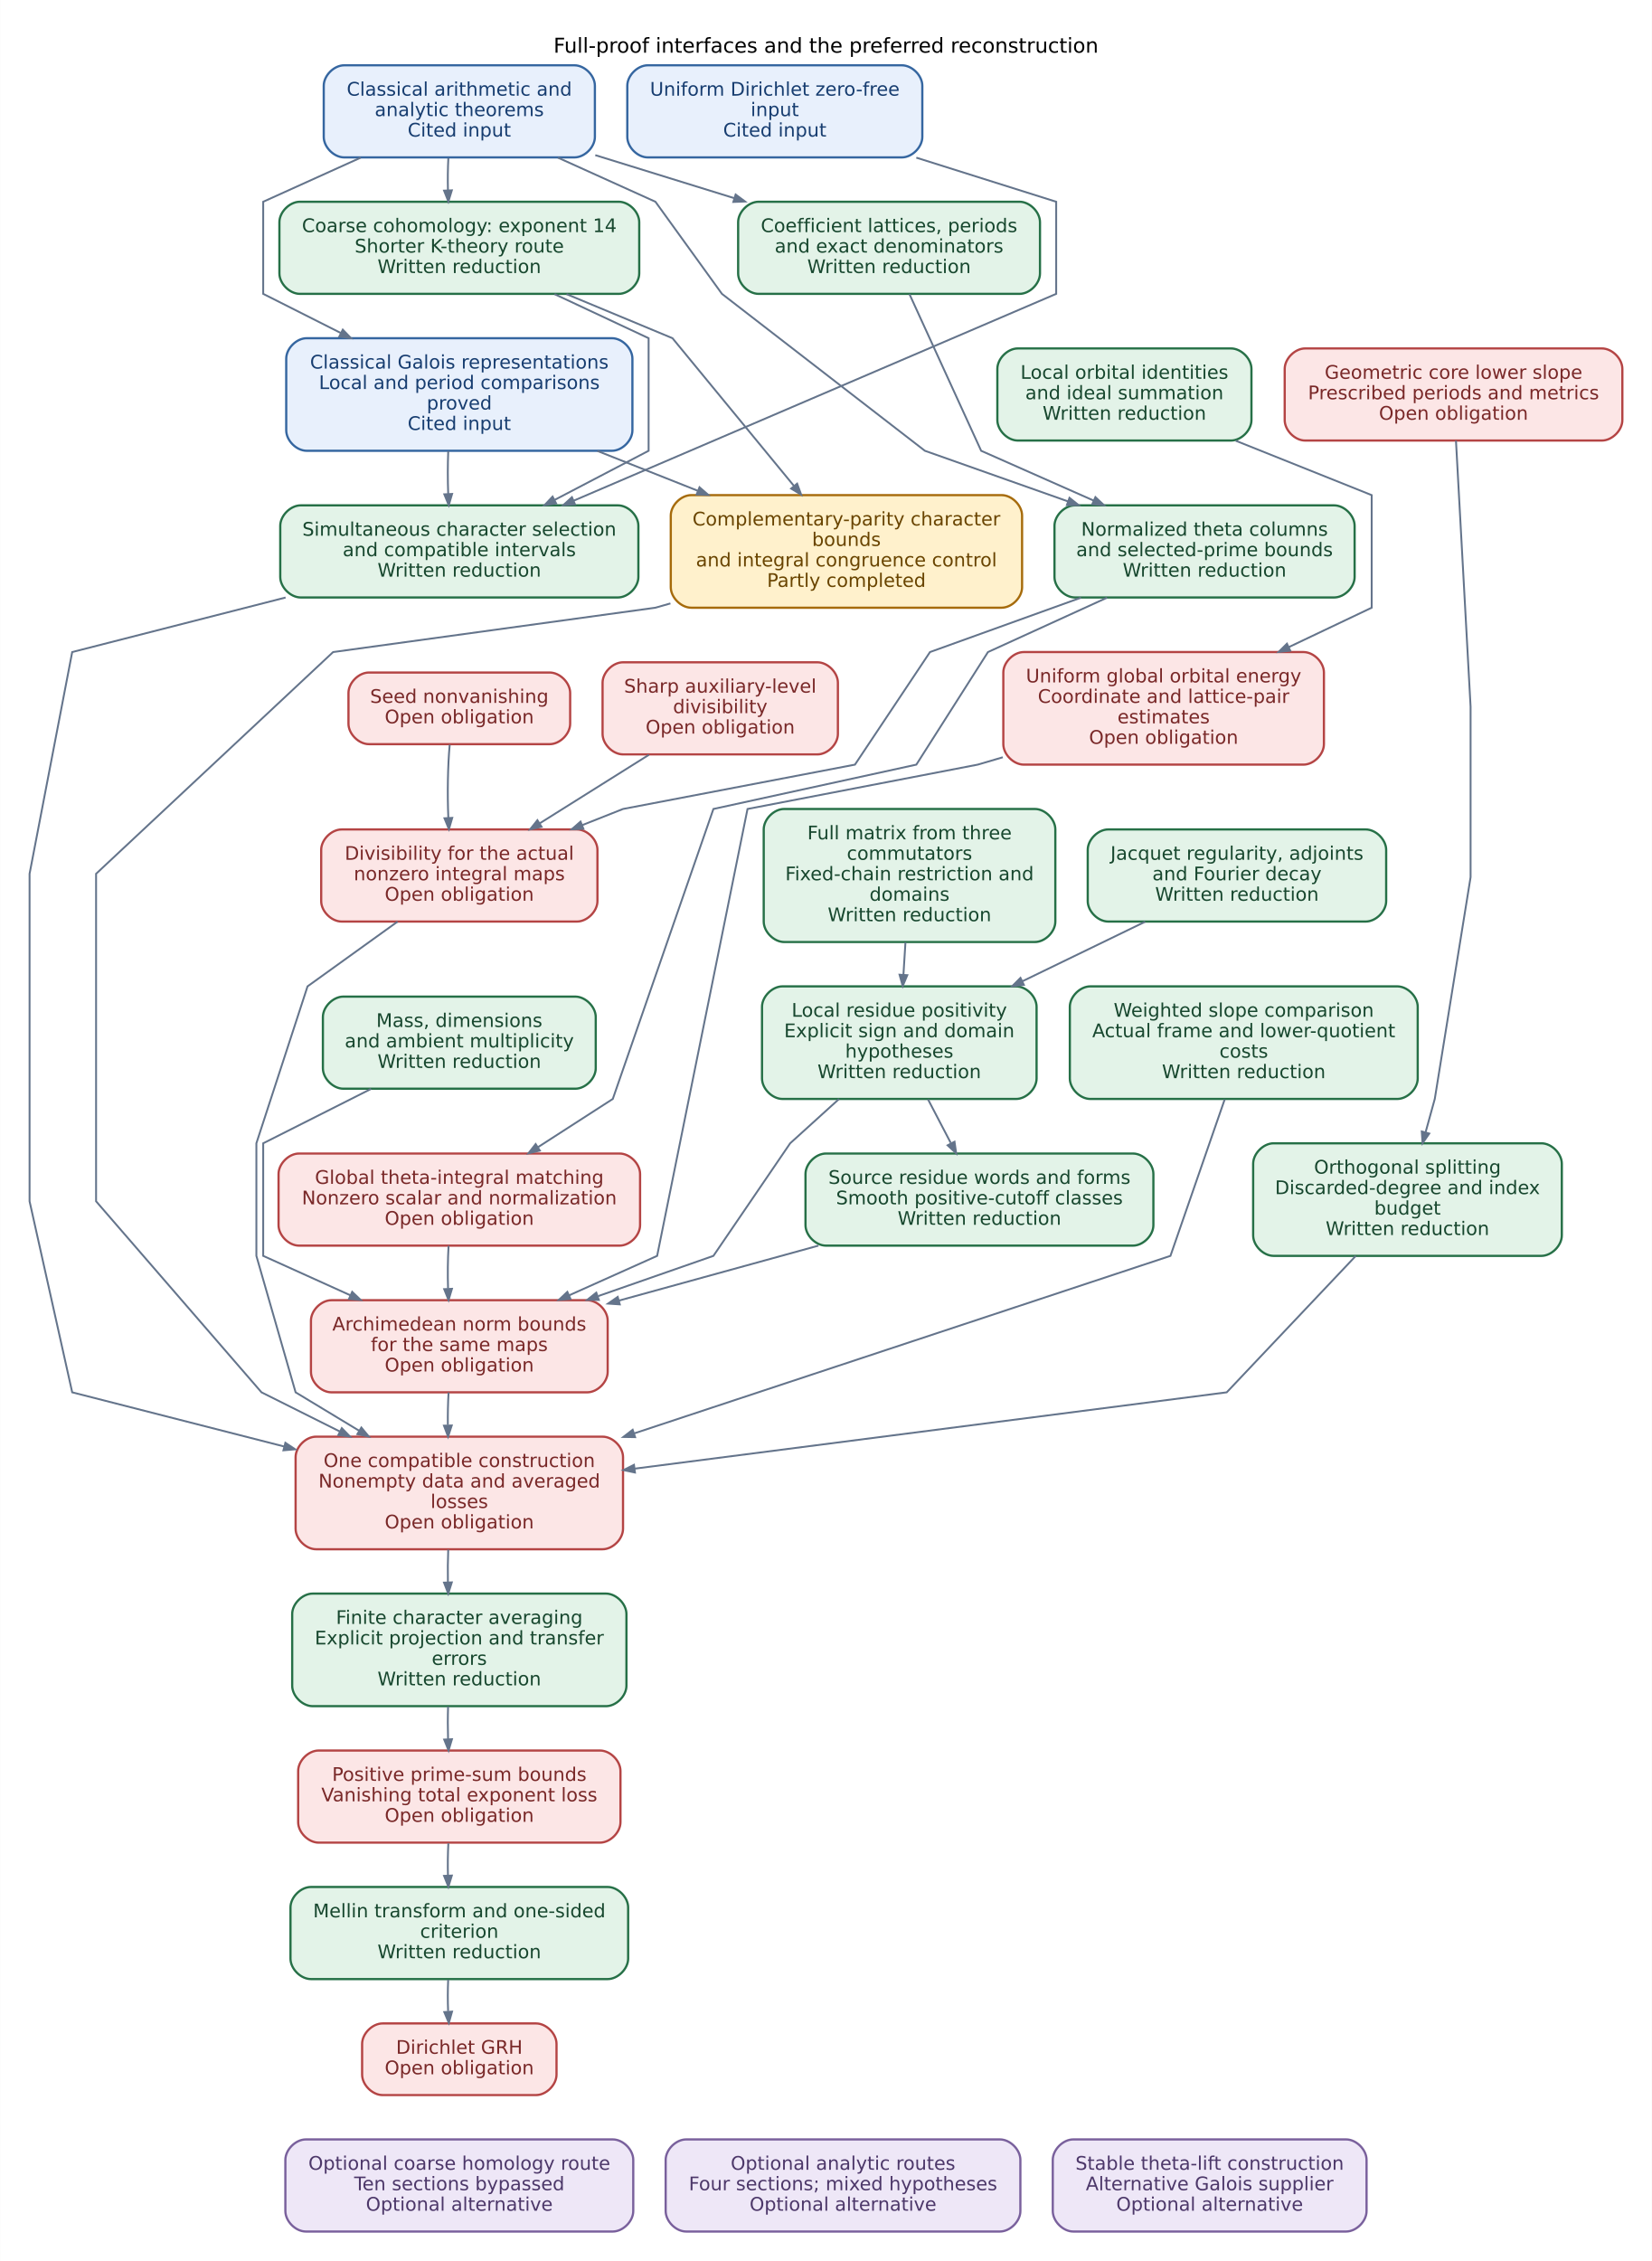
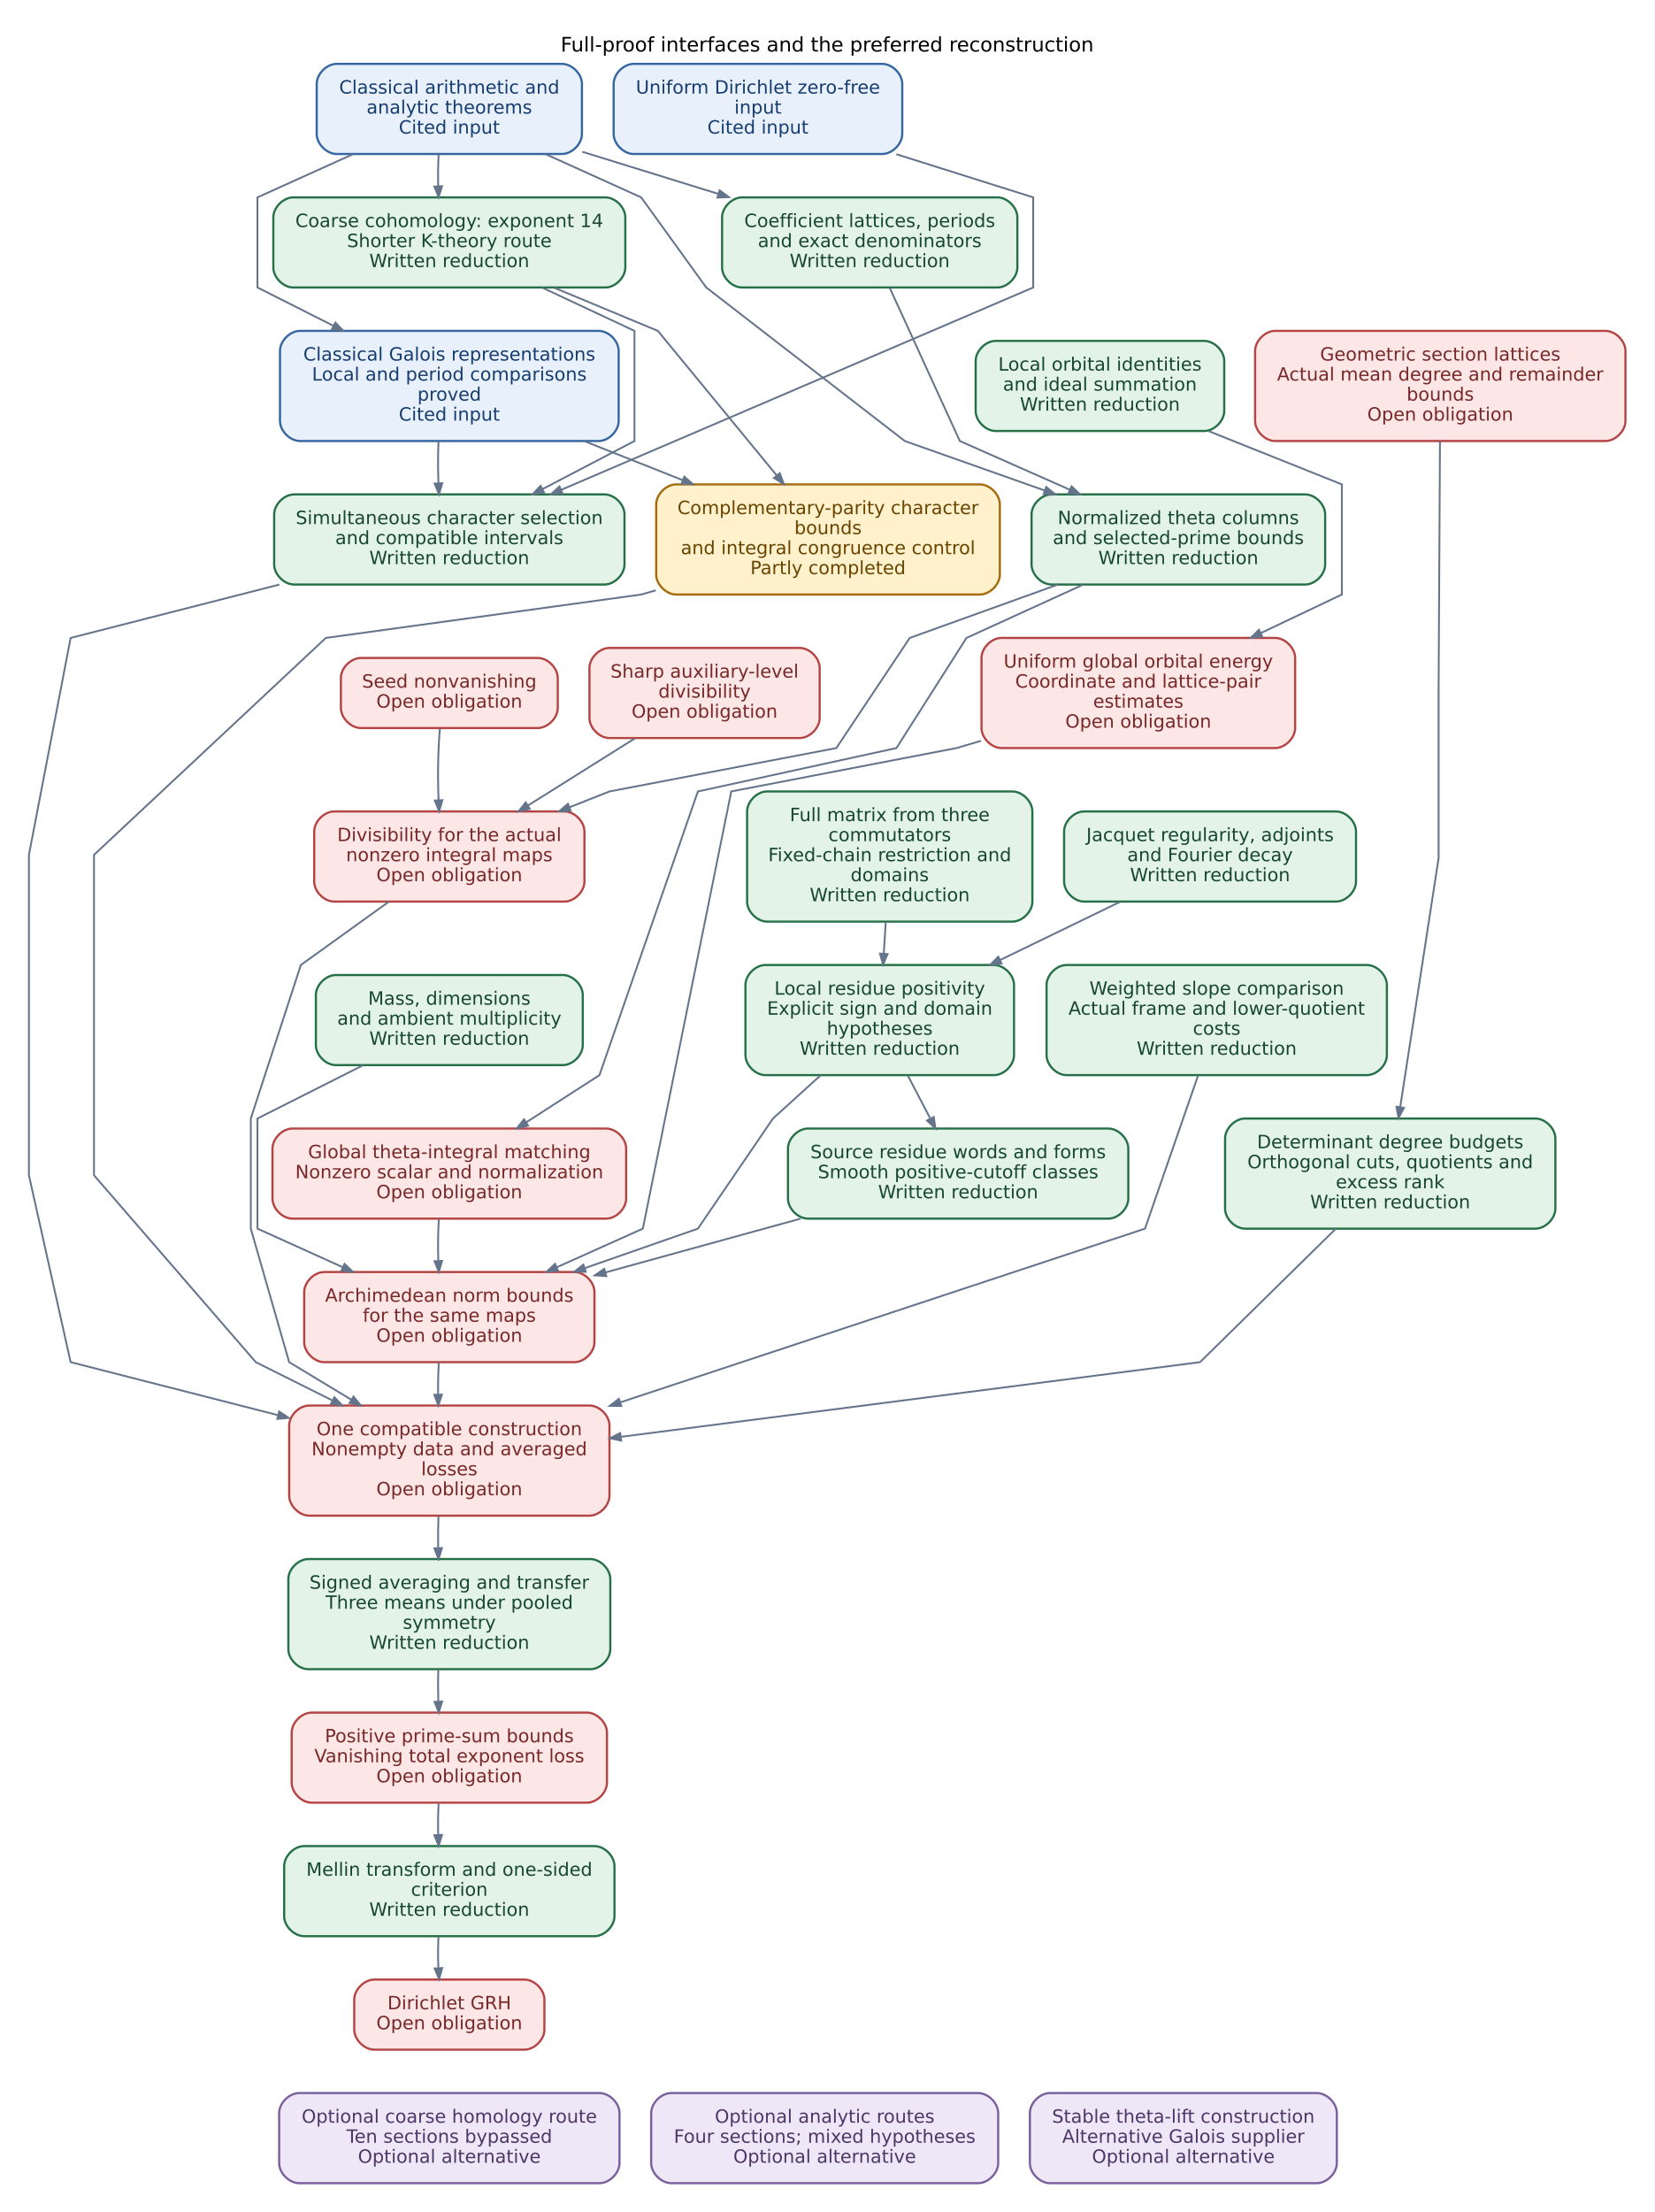
- <svg xmlns="http://www.w3.org/2000/svg" width="969pt" height="1326pt" viewBox="0.00 0.00 968.56 1325.56">
+ <svg xmlns="http://www.w3.org/2000/svg" width="992pt" height="1326pt" viewBox="0.00 0.00 991.56 1325.56">
  <g id="graph0" class="graph" transform="scale(1 1) rotate(0) translate(17.28 1308.28)">
-     <polygon fill="white" stroke="transparent" points="-17.28,17.28 -17.28,-1308.28 951.28,-1308.28 951.28,17.28 -17.28,17.28" />
-     <text text-anchor="middle" x="467" y="-1277.4" font-family="DejaVu Sans" font-size="12.00">Full-proof interfaces and the preferred reconstruction</text>
+     <polygon fill="white" stroke="transparent" points="-17.28,17.28 -17.28,-1308.28 974.28,-1308.28 974.28,17.28 -17.28,17.28" />
+     <text text-anchor="middle" x="478.5" y="-1277.4" font-family="DejaVu Sans" font-size="12.00">Full-proof interfaces and the preferred reconstruction</text>
    <g id="node1" class="node">
      <path fill="#e8f0fc" stroke="#3566a0" stroke-width="1.3" d="M511.5,-1270C511.5,-1270 362.5,-1270 362.5,-1270 356.5,-1270 350.5,-1264 350.5,-1258 350.5,-1258 350.5,-1228 350.5,-1228 350.5,-1222 356.5,-1216 362.5,-1216 362.5,-1216 511.5,-1216 511.5,-1216 517.5,-1216 523.5,-1222 523.5,-1228 523.5,-1228 523.5,-1258 523.5,-1258 523.5,-1264 517.5,-1270 511.5,-1270" />
      <text text-anchor="middle" x="437" y="-1252.2" font-family="DejaVu Sans" font-size="11.00" fill="#173d70">Uniform Dirichlet zero-free</text>
      <text text-anchor="middle" x="437" y="-1240.2" font-family="DejaVu Sans" font-size="11.00" fill="#173d70">input</text>
      <text text-anchor="middle" x="437" y="-1228.2" font-family="DejaVu Sans" font-size="11.00" fill="#173d70">Cited input</text>
    </g>
    <g id="node3" class="node">
      <path fill="#e3f3e8" stroke="#267047" stroke-width="1.3" d="M345,-1012C345,-1012 159,-1012 159,-1012 153,-1012 147,-1006 147,-1000 147,-1000 147,-970 147,-970 147,-964 153,-958 159,-958 159,-958 345,-958 345,-958 351,-958 357,-964 357,-970 357,-970 357,-1000 357,-1000 357,-1006 351,-1012 345,-1012" />
      <text text-anchor="middle" x="252" y="-994.2" font-family="DejaVu Sans" font-size="11.00" fill="#17472e">Simultaneous character selection</text>
      <text text-anchor="middle" x="252" y="-982.2" font-family="DejaVu Sans" font-size="11.00" fill="#17472e">and compatible intervals</text>
      <text text-anchor="middle" x="252" y="-970.2" font-family="DejaVu Sans" font-size="11.00" fill="#17472e">Written reduction</text>
    </g>
    <g id="edge1" class="edge">
      <path fill="none" stroke="#64748b" stroke-width="1.1" d="M519.98,-1215.85C561.07,-1202.9 602,-1190 602,-1190 602,-1190 602,-1136 602,-1136 602,-1136 420.54,-1058.23 318.94,-1014.69" />
      <polygon fill="#64748b" stroke="#64748b" stroke-width="1.1" points="319.84,-1012.6 312.97,-1012.13 318.04,-1016.78 319.84,-1012.6" />
    </g>
    <g id="node2" class="node">
      <path fill="#e8f0fc" stroke="#3566a0" stroke-width="1.3" d="M319.5,-1270C319.5,-1270 184.5,-1270 184.5,-1270 178.5,-1270 172.5,-1264 172.5,-1258 172.5,-1258 172.5,-1228 172.5,-1228 172.5,-1222 178.5,-1216 184.5,-1216 184.5,-1216 319.5,-1216 319.5,-1216 325.5,-1216 331.5,-1222 331.5,-1228 331.5,-1228 331.5,-1258 331.5,-1258 331.5,-1264 325.5,-1270 319.5,-1270" />
      <text text-anchor="middle" x="252" y="-1252.2" font-family="DejaVu Sans" font-size="11.00" fill="#173d70">Classical arithmetic and</text>
      <text text-anchor="middle" x="252" y="-1240.2" font-family="DejaVu Sans" font-size="11.00" fill="#173d70">analytic theorems</text>
      <text text-anchor="middle" x="252" y="-1228.2" font-family="DejaVu Sans" font-size="11.00" fill="#173d70">Cited input</text>
    </g>
    <g id="node4" class="node">
      <path fill="#e3f3e8" stroke="#267047" stroke-width="1.3" d="M345.5,-1190C345.5,-1190 158.5,-1190 158.5,-1190 152.5,-1190 146.5,-1184 146.5,-1178 146.5,-1178 146.5,-1148 146.5,-1148 146.5,-1142 152.5,-1136 158.5,-1136 158.5,-1136 345.5,-1136 345.5,-1136 351.5,-1136 357.5,-1142 357.5,-1148 357.5,-1148 357.5,-1178 357.5,-1178 357.5,-1184 351.5,-1190 345.5,-1190" />
      <text text-anchor="middle" x="252" y="-1172.2" font-family="DejaVu Sans" font-size="11.00" fill="#17472e">Coarse cohomology: exponent 14</text>
      <text text-anchor="middle" x="252" y="-1160.2" font-family="DejaVu Sans" font-size="11.00" fill="#17472e">Shorter K-theory route</text>
      <text text-anchor="middle" x="252" y="-1148.2" font-family="DejaVu Sans" font-size="11.00" fill="#17472e">Written reduction</text>
    </g>
    <g id="edge2" class="edge">
      <path fill="none" stroke="#64748b" stroke-width="1.1" d="M245.57,-1215.59C245.25,-1209.56 245.17,-1203.07 245.33,-1196.8" />
      <polygon fill="#64748b" stroke="#64748b" stroke-width="1.1" points="247.61,-1196.7 245.59,-1190.12 243.06,-1196.52 247.61,-1196.7" />
    </g>
    <g id="node6" class="node">
      <path fill="#e3f3e8" stroke="#267047" stroke-width="1.3" d="M580.5,-1190C580.5,-1190 427.5,-1190 427.5,-1190 421.5,-1190 415.5,-1184 415.5,-1178 415.5,-1178 415.5,-1148 415.5,-1148 415.5,-1142 421.5,-1136 427.5,-1136 427.5,-1136 580.5,-1136 580.5,-1136 586.5,-1136 592.5,-1142 592.5,-1148 592.5,-1148 592.5,-1178 592.5,-1178 592.5,-1184 586.5,-1190 580.5,-1190" />
      <text text-anchor="middle" x="504" y="-1172.2" font-family="DejaVu Sans" font-size="11.00" fill="#17472e">Coefficient lattices, periods</text>
      <text text-anchor="middle" x="504" y="-1160.2" font-family="DejaVu Sans" font-size="11.00" fill="#17472e">and exact denominators</text>
      <text text-anchor="middle" x="504" y="-1148.2" font-family="DejaVu Sans" font-size="11.00" fill="#17472e">Written reduction</text>
    </g>
    <g id="edge5" class="edge">
      <path fill="none" stroke="#64748b" stroke-width="1.1" d="M331.73,-1217.32C357.63,-1209.3 386.56,-1200.35 413.2,-1192.1" />
      <polygon fill="#64748b" stroke="#64748b" stroke-width="1.1" points="414.03,-1194.23 419.56,-1190.14 412.68,-1189.88 414.03,-1194.23" />
    </g>
    <g id="node7" class="node">
      <path fill="#e3f3e8" stroke="#267047" stroke-width="1.3" d="M765,-1012C765,-1012 613,-1012 613,-1012 607,-1012 601,-1006 601,-1000 601,-1000 601,-970 601,-970 601,-964 607,-958 613,-958 613,-958 765,-958 765,-958 771,-958 777,-964 777,-970 777,-970 777,-1000 777,-1000 777,-1006 771,-1012 765,-1012" />
      <text text-anchor="middle" x="689" y="-994.2" font-family="DejaVu Sans" font-size="11.00" fill="#17472e">Normalized theta columns</text>
      <text text-anchor="middle" x="689" y="-982.2" font-family="DejaVu Sans" font-size="11.00" fill="#17472e">and selected-prime bounds</text>
      <text text-anchor="middle" x="689" y="-970.2" font-family="DejaVu Sans" font-size="11.00" fill="#17472e">Written reduction</text>
    </g>
    <g id="edge6" class="edge">
      <path fill="none" stroke="#64748b" stroke-width="1.1" d="M309.84,-1215.85C338.47,-1202.9 367,-1190 367,-1190 367,-1190 406,-1136 406,-1136 406,-1136 525,-1044 525,-1044 525,-1044 567.36,-1029.02 609.02,-1014.29" />
      <polygon fill="#64748b" stroke="#64748b" stroke-width="1.1" points="609.79,-1016.43 615.16,-1012.12 608.27,-1012.14 609.79,-1016.43" />
    </g>
    <g id="node25" class="node">
      <path fill="#e8f0fc" stroke="#3566a0" stroke-width="1.3" d="M341.5,-1110C341.5,-1110 162.5,-1110 162.5,-1110 156.5,-1110 150.5,-1104 150.5,-1098 150.5,-1098 150.5,-1056 150.5,-1056 150.5,-1050 156.5,-1044 162.5,-1044 162.5,-1044 341.5,-1044 341.5,-1044 347.5,-1044 353.5,-1050 353.5,-1056 353.5,-1056 353.5,-1098 353.5,-1098 353.5,-1104 347.5,-1110 341.5,-1110" />
      <text text-anchor="middle" x="252" y="-1092.2" font-family="DejaVu Sans" font-size="11.00" fill="#173d70">Classical Galois representations</text>
      <text text-anchor="middle" x="252" y="-1080.2" font-family="DejaVu Sans" font-size="11.00" fill="#173d70">Local and period comparisons</text>
      <text text-anchor="middle" x="252" y="-1068.2" font-family="DejaVu Sans" font-size="11.00" fill="#173d70">proved</text>
      <text text-anchor="middle" x="252" y="-1056.2" font-family="DejaVu Sans" font-size="11.00" fill="#173d70">Cited input</text>
    </g>
    <g id="edge34" class="edge">
      <path fill="none" stroke="#64748b" stroke-width="1.1" d="M194.16,-1215.85C165.53,-1202.9 137,-1190 137,-1190 137,-1190 137,-1136 137,-1136 137,-1136 158.3,-1125.26 182.56,-1113.02" />
      <polygon fill="#64748b" stroke="#64748b" stroke-width="1.1" points="183.67,-1115.01 188.45,-1110.05 181.62,-1110.95 183.67,-1115.01" />
    </g>
    <g id="node5" class="node">
      <path fill="#fff1cc" stroke="#a66b0b" stroke-width="1.3" d="M570,-1018C570,-1018 388,-1018 388,-1018 382,-1018 376,-1012 376,-1006 376,-1006 376,-964 376,-964 376,-958 382,-952 388,-952 388,-952 570,-952 570,-952 576,-952 582,-958 582,-964 582,-964 582,-1006 582,-1006 582,-1012 576,-1018 570,-1018" />
      <text text-anchor="middle" x="479" y="-1000.2" font-family="DejaVu Sans" font-size="11.00" fill="#694400">Complementary-parity character</text>
      <text text-anchor="middle" x="479" y="-988.2" font-family="DejaVu Sans" font-size="11.00" fill="#694400">bounds</text>
      <text text-anchor="middle" x="479" y="-976.2" font-family="DejaVu Sans" font-size="11.00" fill="#694400">and integral congruence control</text>
      <text text-anchor="middle" x="479" y="-964.2" font-family="DejaVu Sans" font-size="11.00" fill="#694400">Partly completed</text>
    </g>
    <g id="node8" class="node">
      <path fill="#fce6e6" stroke="#b44444" stroke-width="1.3" d="M305,-914C305,-914 199,-914 199,-914 193,-914 187,-908 187,-902 187,-902 187,-884 187,-884 187,-878 193,-872 199,-872 199,-872 305,-872 305,-872 311,-872 317,-878 317,-884 317,-884 317,-902 317,-902 317,-908 311,-914 305,-914" />
      <text text-anchor="middle" x="252" y="-896.2" font-family="DejaVu Sans" font-size="11.00" fill="#792828">Seed nonvanishing</text>
      <text text-anchor="middle" x="252" y="-884.2" font-family="DejaVu Sans" font-size="11.00" fill="#792828">Open obligation</text>
    </g>
    <g id="node19" class="node">
      <path fill="#fce6e6" stroke="#b44444" stroke-width="1.3" d="M336,-466C336,-466 168,-466 168,-466 162,-466 156,-460 156,-454 156,-454 156,-412 156,-412 156,-406 162,-400 168,-400 168,-400 336,-400 336,-400 342,-400 348,-406 348,-412 348,-412 348,-454 348,-454 348,-460 342,-466 336,-466" />
      <text text-anchor="middle" x="252" y="-448.2" font-family="DejaVu Sans" font-size="11.00" fill="#792828">One compatible construction</text>
      <text text-anchor="middle" x="252" y="-436.2" font-family="DejaVu Sans" font-size="11.00" fill="#792828">Nonempty data and averaged</text>
      <text text-anchor="middle" x="252" y="-424.2" font-family="DejaVu Sans" font-size="11.00" fill="#792828">losses</text>
      <text text-anchor="middle" x="252" y="-412.2" font-family="DejaVu Sans" font-size="11.00" fill="#792828">Open obligation</text>
    </g>
    <g id="edge17" class="edge">
      <path fill="none" stroke="#64748b" stroke-width="1.1" d="M150.12,-957.97C89.77,-942.55 25,-926 25,-926 25,-926 0,-796 0,-796 0,-796 0,-796 0,-604 0,-604 25,-492 25,-492 25,-492 89.11,-475.62 149.18,-460.27" />
      <polygon fill="#64748b" stroke="#64748b" stroke-width="1.1" points="150,-462.41 155.73,-458.6 148.87,-458 150,-462.41" />
    </g>
    <g id="edge3" class="edge">
      <path fill="none" stroke="#64748b" stroke-width="1.1" d="M307.83,-1135.85C335.47,-1122.9 363,-1110 363,-1110 363,-1110 363,-1044 363,-1044 363,-1044 335.49,-1029.63 307.87,-1015.19" />
      <polygon fill="#64748b" stroke="#64748b" stroke-width="1.1" points="308.79,-1013.11 301.98,-1012.12 306.69,-1017.14 308.79,-1013.11" />
    </g>
    <g id="edge4" class="edge">
      <path fill="none" stroke="#64748b" stroke-width="1.1" d="M314.87,-1135.85C345.99,-1122.9 377,-1110 377,-1110 377,-1110 418.1,-1060.03 448.12,-1023.54" />
      <polygon fill="#64748b" stroke="#64748b" stroke-width="1.1" points="450.09,-1024.72 452.47,-1018.26 446.58,-1021.83 450.09,-1024.72" />
    </g>
    <g id="edge18" class="edge">
      <path fill="none" stroke="#64748b" stroke-width="1.1" d="M375.79,-954.51C370.31,-952.95 367,-952 367,-952 367,-952 178,-926 178,-926 178,-926 39,-796 39,-796 39,-796 39,-796 39,-604 39,-604 136,-492 136,-492 136,-492 157.48,-481.26 181.96,-469.02" />
      <polygon fill="#64748b" stroke="#64748b" stroke-width="1.1" points="183.1,-471 187.89,-466.05 181.06,-466.93 183.1,-471" />
    </g>
    <g id="edge7" class="edge">
      <path fill="none" stroke="#64748b" stroke-width="1.1" d="M515.98,-1135.81C531.89,-1101.05 558,-1044 558,-1044 558,-1044 591.01,-1029.39 623.89,-1014.83" />
      <polygon fill="#64748b" stroke="#64748b" stroke-width="1.1" points="624.99,-1016.83 630.01,-1012.12 623.15,-1012.67 624.99,-1016.83" />
    </g>
    <g id="node10" class="node">
      <path fill="#fce6e6" stroke="#b44444" stroke-width="1.3" d="M321,-822C321,-822 183,-822 183,-822 177,-822 171,-816 171,-810 171,-810 171,-780 171,-780 171,-774 177,-768 183,-768 183,-768 321,-768 321,-768 327,-768 333,-774 333,-780 333,-780 333,-810 333,-810 333,-816 327,-822 321,-822" />
      <text text-anchor="middle" x="252" y="-804.2" font-family="DejaVu Sans" font-size="11.00" fill="#792828">Divisibility for the actual</text>
      <text text-anchor="middle" x="252" y="-792.2" font-family="DejaVu Sans" font-size="11.00" fill="#792828">nonzero integral maps</text>
      <text text-anchor="middle" x="252" y="-780.2" font-family="DejaVu Sans" font-size="11.00" fill="#792828">Open obligation</text>
    </g>
    <g id="edge8" class="edge">
      <path fill="none" stroke="#64748b" stroke-width="1.1" d="M616.51,-957.88C573.77,-942.49 528,-926 528,-926 528,-926 484,-860 484,-860 484,-860 348,-834 348,-834 348,-834 337.77,-829.95 323.99,-824.5" />
      <polygon fill="#64748b" stroke="#64748b" stroke-width="1.1" points="324.77,-822.36 317.89,-822.08 323.09,-826.59 324.77,-822.36" />
    </g>
    <g id="node27" class="node">
      <path fill="#fce6e6" stroke="#b44444" stroke-width="1.3" d="M346,-632C346,-632 158,-632 158,-632 152,-632 146,-626 146,-620 146,-620 146,-590 146,-590 146,-584 152,-578 158,-578 158,-578 346,-578 346,-578 352,-578 358,-584 358,-590 358,-590 358,-620 358,-620 358,-626 352,-632 346,-632" />
      <text text-anchor="middle" x="252" y="-614.2" font-family="DejaVu Sans" font-size="11.00" fill="#792828">Global theta-integral matching</text>
      <text text-anchor="middle" x="252" y="-602.2" font-family="DejaVu Sans" font-size="11.00" fill="#792828">Nonzero scalar and normalization</text>
      <text text-anchor="middle" x="252" y="-590.2" font-family="DejaVu Sans" font-size="11.00" fill="#792828">Open obligation</text>
    </g>
    <g id="edge26" class="edge">
      <path fill="none" stroke="#64748b" stroke-width="1.1" d="M631.82,-957.88C598.11,-942.49 562,-926 562,-926 562,-926 520,-860 520,-860 520,-860 401,-834 401,-834 401,-834 342,-664 342,-664 342,-664 320.25,-649.99 298.14,-635.74" />
      <polygon fill="#64748b" stroke="#64748b" stroke-width="1.1" points="299.22,-633.72 292.52,-632.12 296.76,-637.55 299.22,-633.72" />
    </g>
    <g id="node9" class="node">
      <path fill="#fce6e6" stroke="#b44444" stroke-width="1.3" d="M462,-920C462,-920 348,-920 348,-920 342,-920 336,-914 336,-908 336,-908 336,-878 336,-878 336,-872 342,-866 348,-866 348,-866 462,-866 462,-866 468,-866 474,-872 474,-878 474,-878 474,-908 474,-908 474,-914 468,-920 462,-920" />
      <text text-anchor="middle" x="405" y="-902.2" font-family="DejaVu Sans" font-size="11.00" fill="#792828">Sharp auxiliary-level</text>
      <text text-anchor="middle" x="405" y="-890.2" font-family="DejaVu Sans" font-size="11.00" fill="#792828">divisibility</text>
      <text text-anchor="middle" x="405" y="-878.2" font-family="DejaVu Sans" font-size="11.00" fill="#792828">Open obligation</text>
    </g>
    <g id="edge9" class="edge">
      <path fill="none" stroke="#64748b" stroke-width="1.1" d="M246.36,-871.64C245.23,-859.25 244.96,-843.13 245.55,-828.95" />
      <polygon fill="#64748b" stroke="#64748b" stroke-width="1.1" points="247.84,-828.79 245.91,-822.18 243.3,-828.55 247.84,-828.79" />
    </g>
    <g id="edge10" class="edge">
      <path fill="none" stroke="#64748b" stroke-width="1.1" d="M363.19,-865.77C343.38,-853.34 319.62,-838.43 299.17,-825.6" />
      <polygon fill="#64748b" stroke="#64748b" stroke-width="1.1" points="300.21,-823.56 293.49,-822.03 297.79,-827.42 300.21,-823.56" />
    </g>
    <g id="node12" class="node">
      <path fill="#fce6e6" stroke="#b44444" stroke-width="1.3" d="M747,-926C747,-926 583,-926 583,-926 577,-926 571,-920 571,-914 571,-914 571,-872 571,-872 571,-866 577,-860 583,-860 583,-860 747,-860 747,-860 753,-860 759,-866 759,-872 759,-872 759,-914 759,-914 759,-920 753,-926 747,-926" />
      <text text-anchor="middle" x="665" y="-908.2" font-family="DejaVu Sans" font-size="11.00" fill="#792828">Uniform global orbital energy</text>
      <text text-anchor="middle" x="665" y="-896.2" font-family="DejaVu Sans" font-size="11.00" fill="#792828">Coordinate and lattice-pair</text>
      <text text-anchor="middle" x="665" y="-884.2" font-family="DejaVu Sans" font-size="11.00" fill="#792828">estimates</text>
      <text text-anchor="middle" x="665" y="-872.2" font-family="DejaVu Sans" font-size="11.00" fill="#792828">Open obligation</text>
    </g>
    <g id="node13" class="node">
      <path fill="#e3f3e8" stroke="#267047" stroke-width="1.3" d="M320,-724C320,-724 184,-724 184,-724 178,-724 172,-718 172,-712 172,-712 172,-682 172,-682 172,-676 178,-670 184,-670 184,-670 320,-670 320,-670 326,-670 332,-676 332,-682 332,-682 332,-712 332,-712 332,-718 326,-724 320,-724" />
      <text text-anchor="middle" x="252" y="-706.2" font-family="DejaVu Sans" font-size="11.00" fill="#17472e">Mass, dimensions</text>
      <text text-anchor="middle" x="252" y="-694.2" font-family="DejaVu Sans" font-size="11.00" fill="#17472e">and ambient multiplicity</text>
      <text text-anchor="middle" x="252" y="-682.2" font-family="DejaVu Sans" font-size="11.00" fill="#17472e">Written reduction</text>
    </g>
    <g id="node14" class="node">
      <path fill="#e3f3e8" stroke="#267047" stroke-width="1.3" d="M589.5,-834C589.5,-834 442.5,-834 442.5,-834 436.5,-834 430.5,-828 430.5,-822 430.5,-822 430.5,-768 430.5,-768 430.5,-762 436.5,-756 442.5,-756 442.5,-756 589.5,-756 589.5,-756 595.5,-756 601.5,-762 601.5,-768 601.5,-768 601.5,-822 601.5,-822 601.5,-828 595.5,-834 589.5,-834" />
      <text text-anchor="middle" x="516" y="-816.2" font-family="DejaVu Sans" font-size="11.00" fill="#17472e">Full matrix from three</text>
      <text text-anchor="middle" x="516" y="-804.2" font-family="DejaVu Sans" font-size="11.00" fill="#17472e">commutators</text>
      <text text-anchor="middle" x="516" y="-792.2" font-family="DejaVu Sans" font-size="11.00" fill="#17472e">Fixed-chain restriction and</text>
      <text text-anchor="middle" x="516" y="-780.2" font-family="DejaVu Sans" font-size="11.00" fill="#17472e">domains</text>
      <text text-anchor="middle" x="516" y="-768.2" font-family="DejaVu Sans" font-size="11.00" fill="#17472e">Written reduction</text>
    </g>
    <g id="edge19" class="edge">
      <path fill="none" stroke="#64748b" stroke-width="1.1" d="M215.8,-767.97C191.16,-750.25 163,-730 163,-730 163,-730 133,-638 133,-638 133,-638 133,-572 133,-572 133,-572 156,-492 156,-492 156,-492 173.33,-481.53 193.27,-469.48" />
      <polygon fill="#64748b" stroke="#64748b" stroke-width="1.1" points="194.56,-471.36 198.95,-466.05 192.21,-467.47 194.56,-471.36" />
    </g>
    <g id="node11" class="node">
      <path fill="#e3f3e8" stroke="#267047" stroke-width="1.3" d="M704.5,-1104C704.5,-1104 579.5,-1104 579.5,-1104 573.5,-1104 567.5,-1098 567.5,-1092 567.5,-1092 567.5,-1062 567.5,-1062 567.5,-1056 573.5,-1050 579.5,-1050 579.5,-1050 704.5,-1050 704.5,-1050 710.5,-1050 716.5,-1056 716.5,-1062 716.5,-1062 716.5,-1092 716.5,-1092 716.5,-1098 710.5,-1104 704.5,-1104" />
      <text text-anchor="middle" x="642" y="-1086.2" font-family="DejaVu Sans" font-size="11.00" fill="#17472e">Local orbital identities</text>
      <text text-anchor="middle" x="642" y="-1074.2" font-family="DejaVu Sans" font-size="11.00" fill="#17472e">and ideal summation</text>
      <text text-anchor="middle" x="642" y="-1062.2" font-family="DejaVu Sans" font-size="11.00" fill="#17472e">Written reduction</text>
    </g>
    <g id="edge11" class="edge">
      <path fill="none" stroke="#64748b" stroke-width="1.1" d="M707.29,-1049.88C745.78,-1034.49 787,-1018 787,-1018 787,-1018 787,-952 787,-952 787,-952 764.22,-941.17 738.34,-928.87" />
      <polygon fill="#64748b" stroke="#64748b" stroke-width="1.1" points="739.27,-926.79 732.42,-926.05 737.32,-930.9 739.27,-926.79" />
    </g>
    <g id="node28" class="node">
-       <path fill="#fce6e6" stroke="#b44444" stroke-width="1.3" d="M922,-1104C922,-1104 748,-1104 748,-1104 742,-1104 736,-1098 736,-1092 736,-1092 736,-1062 736,-1062 736,-1056 742,-1050 748,-1050 748,-1050 922,-1050 922,-1050 928,-1050 934,-1056 934,-1062 934,-1062 934,-1092 934,-1092 934,-1098 928,-1104 922,-1104" />
-       <text text-anchor="middle" x="835" y="-1086.2" font-family="DejaVu Sans" font-size="11.00" fill="#792828">Geometric core lower slope</text>
-       <text text-anchor="middle" x="835" y="-1074.2" font-family="DejaVu Sans" font-size="11.00" fill="#792828">Prescribed periods and metrics</text>
-       <text text-anchor="middle" x="835" y="-1062.2" font-family="DejaVu Sans" font-size="11.00" fill="#792828">Open obligation</text>
+       <path fill="#fce6e6" stroke="#b44444" stroke-width="1.3" d="M945,-1110C945,-1110 747,-1110 747,-1110 741,-1110 735,-1104 735,-1098 735,-1098 735,-1056 735,-1056 735,-1050 741,-1044 747,-1044 747,-1044 945,-1044 945,-1044 951,-1044 957,-1050 957,-1056 957,-1056 957,-1098 957,-1098 957,-1104 951,-1110 945,-1110" />
+       <text text-anchor="middle" x="846" y="-1092.2" font-family="DejaVu Sans" font-size="11.00" fill="#792828">Geometric section lattices</text>
+       <text text-anchor="middle" x="846" y="-1080.2" font-family="DejaVu Sans" font-size="11.00" fill="#792828">Actual mean degree and remainder</text>
+       <text text-anchor="middle" x="846" y="-1068.2" font-family="DejaVu Sans" font-size="11.00" fill="#792828">bounds</text>
+       <text text-anchor="middle" x="846" y="-1056.2" font-family="DejaVu Sans" font-size="11.00" fill="#792828">Open obligation</text>
    </g>
    <g id="node17" class="node">
      <path fill="#fce6e6" stroke="#b44444" stroke-width="1.3" d="M327,-546C327,-546 177,-546 177,-546 171,-546 165,-540 165,-534 165,-534 165,-504 165,-504 165,-498 171,-492 177,-492 177,-492 327,-492 327,-492 333,-492 339,-498 339,-504 339,-504 339,-534 339,-534 339,-540 333,-546 327,-546" />
      <text text-anchor="middle" x="252" y="-528.2" font-family="DejaVu Sans" font-size="11.00" fill="#792828">Archimedean norm bounds</text>
      <text text-anchor="middle" x="252" y="-516.2" font-family="DejaVu Sans" font-size="11.00" fill="#792828">for the same maps</text>
      <text text-anchor="middle" x="252" y="-504.2" font-family="DejaVu Sans" font-size="11.00" fill="#792828">Open obligation</text>
    </g>
    <g id="edge12" class="edge">
      <path fill="none" stroke="#64748b" stroke-width="1.1" d="M570.7,-864.32C561.79,-861.7 556,-860 556,-860 556,-860 421,-834 421,-834 421,-834 368,-572 368,-572 368,-572 343.13,-560.85 316.42,-548.88" />
      <polygon fill="#64748b" stroke="#64748b" stroke-width="1.1" points="317.2,-546.74 310.34,-546.15 315.34,-550.89 317.2,-546.74" />
    </g>
    <g id="node16" class="node">
      <path fill="#e3f3e8" stroke="#267047" stroke-width="1.3" d="M578.5,-730C578.5,-730 441.5,-730 441.5,-730 435.5,-730 429.5,-724 429.5,-718 429.5,-718 429.5,-676 429.5,-676 429.5,-670 435.5,-664 441.5,-664 441.5,-664 578.5,-664 578.5,-664 584.5,-664 590.5,-670 590.5,-676 590.5,-676 590.5,-718 590.5,-718 590.5,-724 584.5,-730 578.5,-730" />
      <text text-anchor="middle" x="510" y="-712.2" font-family="DejaVu Sans" font-size="11.00" fill="#17472e">Local residue positivity</text>
      <text text-anchor="middle" x="510" y="-700.2" font-family="DejaVu Sans" font-size="11.00" fill="#17472e">Explicit sign and domain</text>
      <text text-anchor="middle" x="510" y="-688.2" font-family="DejaVu Sans" font-size="11.00" fill="#17472e">hypotheses</text>
      <text text-anchor="middle" x="510" y="-676.2" font-family="DejaVu Sans" font-size="11.00" fill="#17472e">Written reduction</text>
    </g>
    <g id="edge13" class="edge">
      <path fill="none" stroke="#64748b" stroke-width="1.1" d="M200.22,-669.88C169.7,-654.49 137,-638 137,-638 137,-638 137,-572 137,-572 137,-572 161.66,-560.85 188.13,-548.88" />
      <polygon fill="#64748b" stroke="#64748b" stroke-width="1.1" points="189.18,-550.9 194.16,-546.15 187.3,-546.76 189.18,-550.9" />
    </g>
    <g id="node15" class="node">
      <path fill="#e3f3e8" stroke="#267047" stroke-width="1.3" d="M783.5,-822C783.5,-822 632.5,-822 632.5,-822 626.5,-822 620.5,-816 620.5,-810 620.5,-810 620.5,-780 620.5,-780 620.5,-774 626.5,-768 632.5,-768 632.5,-768 783.5,-768 783.5,-768 789.5,-768 795.5,-774 795.5,-780 795.5,-780 795.5,-810 795.5,-810 795.5,-816 789.5,-822 783.5,-822" />
      <text text-anchor="middle" x="708" y="-804.2" font-family="DejaVu Sans" font-size="11.00" fill="#17472e">Jacquet regularity, adjoints</text>
      <text text-anchor="middle" x="708" y="-792.2" font-family="DejaVu Sans" font-size="11.00" fill="#17472e">and Fourier decay</text>
      <text text-anchor="middle" x="708" y="-780.2" font-family="DejaVu Sans" font-size="11.00" fill="#17472e">Written reduction</text>
    </g>
    <g id="edge14" class="edge">
      <path fill="none" stroke="#64748b" stroke-width="1.1" d="M513.61,-755.78C513.22,-749.56 512.82,-743.11 512.43,-736.88" />
      <polygon fill="#64748b" stroke="#64748b" stroke-width="1.1" points="514.69,-736.56 512.01,-730.21 510.15,-736.84 514.69,-736.56" />
    </g>
    <g id="edge15" class="edge">
      <path fill="none" stroke="#64748b" stroke-width="1.1" d="M654.16,-767.89C631.99,-757.15 605.97,-744.53 582.19,-733" />
      <polygon fill="#64748b" stroke="#64748b" stroke-width="1.1" points="583.04,-730.88 576.2,-730.1 581.05,-734.98 583.04,-730.88" />
    </g>
    <g id="edge16" class="edge">
      <path fill="none" stroke="#64748b" stroke-width="1.1" d="M474.63,-663.95C459.83,-650.53 446,-638 446,-638 446,-638 401,-572 401,-572 401,-572 368.24,-560.57 333.45,-548.43" />
      <polygon fill="#64748b" stroke="#64748b" stroke-width="1.1" points="333.82,-546.15 326.94,-546.15 332.32,-550.44 333.82,-546.15" />
    </g>
    <g id="node18" class="node">
      <path fill="#e3f3e8" stroke="#267047" stroke-width="1.3" d="M802,-730C802,-730 622,-730 622,-730 616,-730 610,-724 610,-718 610,-718 610,-676 610,-676 610,-670 616,-664 622,-664 622,-664 802,-664 802,-664 808,-664 814,-670 814,-676 814,-676 814,-718 814,-718 814,-724 808,-730 802,-730" />
      <text text-anchor="middle" x="712" y="-712.2" font-family="DejaVu Sans" font-size="11.00" fill="#17472e">Weighted slope comparison</text>
      <text text-anchor="middle" x="712" y="-700.2" font-family="DejaVu Sans" font-size="11.00" fill="#17472e">Actual frame and lower-quotient</text>
      <text text-anchor="middle" x="712" y="-688.2" font-family="DejaVu Sans" font-size="11.00" fill="#17472e">costs</text>
      <text text-anchor="middle" x="712" y="-676.2" font-family="DejaVu Sans" font-size="11.00" fill="#17472e">Written reduction</text>
    </g>
    <g id="node29" class="node">
      <path fill="#e3f3e8" stroke="#267047" stroke-width="1.3" d="M647,-632C647,-632 467,-632 467,-632 461,-632 455,-626 455,-620 455,-620 455,-590 455,-590 455,-584 461,-578 467,-578 467,-578 647,-578 647,-578 653,-578 659,-584 659,-590 659,-590 659,-620 659,-620 659,-626 653,-632 647,-632" />
      <text text-anchor="middle" x="557" y="-614.2" font-family="DejaVu Sans" font-size="11.00" fill="#17472e">Source residue words and forms</text>
      <text text-anchor="middle" x="557" y="-602.2" font-family="DejaVu Sans" font-size="11.00" fill="#17472e">Smooth positive-cutoff classes</text>
      <text text-anchor="middle" x="557" y="-590.2" font-family="DejaVu Sans" font-size="11.00" fill="#17472e">Written reduction</text>
    </g>
    <g id="edge28" class="edge">
      <path fill="none" stroke="#64748b" stroke-width="1.1" d="M526.84,-663.76C531.16,-655.48 535.81,-646.57 540.14,-638.29" />
      <polygon fill="#64748b" stroke="#64748b" stroke-width="1.1" points="542.38,-638.92 543.37,-632.1 538.34,-636.81 542.38,-638.92" />
    </g>
    <g id="edge20" class="edge">
      <path fill="none" stroke="#64748b" stroke-width="1.1" d="M245.7,-491.88C245.34,-485.87 245.2,-479.35 245.27,-472.92" />
      <polygon fill="#64748b" stroke="#64748b" stroke-width="1.1" points="247.55,-472.57 245.42,-466.02 243,-472.46 247.55,-472.57" />
    </g>
    <g id="edge21" class="edge">
      <path fill="none" stroke="#64748b" stroke-width="1.1" d="M700.81,-663.74C688.07,-627 669,-572 669,-572 669,-572 477.85,-508.74 354.39,-467.88" />
      <polygon fill="#64748b" stroke="#64748b" stroke-width="1.1" points="355.08,-465.72 348.19,-465.83 353.65,-470.04 355.08,-465.72" />
    </g>
    <g id="node31" class="node">
-       <path fill="#e3f3e8" stroke="#267047" stroke-width="1.3" d="M338,-374C338,-374 166,-374 166,-374 160,-374 154,-368 154,-362 154,-362 154,-320 154,-320 154,-314 160,-308 166,-308 166,-308 338,-308 338,-308 344,-308 350,-314 350,-320 350,-320 350,-362 350,-362 350,-368 344,-374 338,-374" />
-       <text text-anchor="middle" x="252" y="-356.2" font-family="DejaVu Sans" font-size="11.00" fill="#17472e">Finite character averaging</text>
-       <text text-anchor="middle" x="252" y="-344.2" font-family="DejaVu Sans" font-size="11.00" fill="#17472e">Explicit projection and transfer</text>
-       <text text-anchor="middle" x="252" y="-332.2" font-family="DejaVu Sans" font-size="11.00" fill="#17472e">errors</text>
+       <path fill="#e3f3e8" stroke="#267047" stroke-width="1.3" d="M336.5,-374C336.5,-374 167.5,-374 167.5,-374 161.5,-374 155.5,-368 155.5,-362 155.5,-362 155.5,-320 155.5,-320 155.5,-314 161.5,-308 167.5,-308 167.5,-308 336.5,-308 336.5,-308 342.5,-308 348.5,-314 348.5,-320 348.5,-320 348.5,-362 348.5,-362 348.5,-368 342.5,-374 336.5,-374" />
+       <text text-anchor="middle" x="252" y="-356.2" font-family="DejaVu Sans" font-size="11.00" fill="#17472e">Signed averaging and transfer</text>
+       <text text-anchor="middle" x="252" y="-344.2" font-family="DejaVu Sans" font-size="11.00" fill="#17472e">Three means under pooled</text>
+       <text text-anchor="middle" x="252" y="-332.2" font-family="DejaVu Sans" font-size="11.00" fill="#17472e">symmetry</text>
      <text text-anchor="middle" x="252" y="-320.2" font-family="DejaVu Sans" font-size="11.00" fill="#17472e">Written reduction</text>
    </g>
    <g id="edge32" class="edge">
      <path fill="none" stroke="#64748b" stroke-width="1.1" d="M245.5,-399.76C245.25,-393.61 245.19,-387.12 245.31,-380.79" />
      <polygon fill="#64748b" stroke="#64748b" stroke-width="1.1" points="247.59,-380.58 245.51,-374.01 243.04,-380.44 247.59,-380.58" />
    </g>
    <g id="node20" class="node">
      <path fill="#fce6e6" stroke="#b44444" stroke-width="1.3" d="M334.5,-282C334.5,-282 169.5,-282 169.5,-282 163.5,-282 157.5,-276 157.5,-270 157.5,-270 157.5,-240 157.5,-240 157.5,-234 163.5,-228 169.5,-228 169.5,-228 334.5,-228 334.5,-228 340.5,-228 346.5,-234 346.5,-240 346.5,-240 346.5,-270 346.5,-270 346.5,-276 340.5,-282 334.5,-282" />
      <text text-anchor="middle" x="252" y="-264.2" font-family="DejaVu Sans" font-size="11.00" fill="#792828">Positive prime-sum bounds</text>
      <text text-anchor="middle" x="252" y="-252.2" font-family="DejaVu Sans" font-size="11.00" fill="#792828">Vanishing total exponent loss</text>
      <text text-anchor="middle" x="252" y="-240.2" font-family="DejaVu Sans" font-size="11.00" fill="#792828">Open obligation</text>
    </g>
    <g id="node21" class="node">
      <path fill="#e3f3e8" stroke="#267047" stroke-width="1.3" d="M339,-202C339,-202 165,-202 165,-202 159,-202 153,-196 153,-190 153,-190 153,-160 153,-160 153,-154 159,-148 165,-148 165,-148 339,-148 339,-148 345,-148 351,-154 351,-160 351,-160 351,-190 351,-190 351,-196 345,-202 339,-202" />
      <text text-anchor="middle" x="252" y="-184.2" font-family="DejaVu Sans" font-size="11.00" fill="#17472e">Mellin transform and one-sided</text>
      <text text-anchor="middle" x="252" y="-172.2" font-family="DejaVu Sans" font-size="11.00" fill="#17472e">criterion</text>
      <text text-anchor="middle" x="252" y="-160.2" font-family="DejaVu Sans" font-size="11.00" fill="#17472e">Written reduction</text>
    </g>
    <g id="edge22" class="edge">
      <path fill="none" stroke="#64748b" stroke-width="1.1" d="M245.57,-227.59C245.25,-221.56 245.17,-215.07 245.33,-208.8" />
      <polygon fill="#64748b" stroke="#64748b" stroke-width="1.1" points="247.61,-208.7 245.59,-202.12 243.06,-208.52 247.61,-208.7" />
    </g>
    <g id="node22" class="node">
      <path fill="#fce6e6" stroke="#b44444" stroke-width="1.3" d="M297,-122C297,-122 207,-122 207,-122 201,-122 195,-116 195,-110 195,-110 195,-92 195,-92 195,-86 201,-80 207,-80 207,-80 297,-80 297,-80 303,-80 309,-86 309,-92 309,-92 309,-110 309,-110 309,-116 303,-122 297,-122" />
      <text text-anchor="middle" x="252" y="-104.2" font-family="DejaVu Sans" font-size="11.00" fill="#792828">Dirichlet GRH</text>
      <text text-anchor="middle" x="252" y="-92.2" font-family="DejaVu Sans" font-size="11.00" fill="#792828">Open obligation</text>
    </g>
    <g id="edge23" class="edge">
      <path fill="none" stroke="#64748b" stroke-width="1.1" d="M245.47,-147.6C245.19,-141.6 245.18,-135.21 245.43,-129.18" />
      <polygon fill="#64748b" stroke="#64748b" stroke-width="1.1" points="247.73,-128.93 245.86,-122.31 243.19,-128.66 247.73,-128.93" />
    </g>
    <g id="node23" class="node">
      <path fill="#eee7f7" stroke="#79609c" stroke-width="1.3" d="M342,-54C342,-54 162,-54 162,-54 156,-54 150,-48 150,-42 150,-42 150,-12 150,-12 150,-6 156,0 162,0 162,0 342,0 342,0 348,0 354,-6 354,-12 354,-12 354,-42 354,-42 354,-48 348,-54 342,-54" />
      <text text-anchor="middle" x="252" y="-36.2" font-family="DejaVu Sans" font-size="11.00" fill="#4c3769">Optional coarse homology route</text>
      <text text-anchor="middle" x="252" y="-24.2" font-family="DejaVu Sans" font-size="11.00" fill="#4c3769">Ten sections bypassed</text>
      <text text-anchor="middle" x="252" y="-12.2" font-family="DejaVu Sans" font-size="11.00" fill="#4c3769">Optional alternative</text>
    </g>
    <g id="node24" class="node">
      <path fill="#eee7f7" stroke="#79609c" stroke-width="1.3" d="M569,-54C569,-54 385,-54 385,-54 379,-54 373,-48 373,-42 373,-42 373,-12 373,-12 373,-6 379,0 385,0 385,0 569,0 569,0 575,0 581,-6 581,-12 581,-12 581,-42 581,-42 581,-48 575,-54 569,-54" />
      <text text-anchor="middle" x="477" y="-36.2" font-family="DejaVu Sans" font-size="11.00" fill="#4c3769">Optional analytic routes</text>
      <text text-anchor="middle" x="477" y="-24.2" font-family="DejaVu Sans" font-size="11.00" fill="#4c3769">Four sections; mixed hypotheses</text>
      <text text-anchor="middle" x="477" y="-12.2" font-family="DejaVu Sans" font-size="11.00" fill="#4c3769">Optional alternative</text>
    </g>
    <g id="node26" class="node">
      <path fill="#eee7f7" stroke="#79609c" stroke-width="1.3" d="M772,-54C772,-54 612,-54 612,-54 606,-54 600,-48 600,-42 600,-42 600,-12 600,-12 600,-6 606,0 612,0 612,0 772,0 772,0 778,0 784,-6 784,-12 784,-12 784,-42 784,-42 784,-48 778,-54 772,-54" />
      <text text-anchor="middle" x="692" y="-36.2" font-family="DejaVu Sans" font-size="11.00" fill="#4c3769">Stable theta-lift construction</text>
      <text text-anchor="middle" x="692" y="-24.2" font-family="DejaVu Sans" font-size="11.00" fill="#4c3769">Alternative Galois supplier</text>
      <text text-anchor="middle" x="692" y="-12.2" font-family="DejaVu Sans" font-size="11.00" fill="#4c3769">Optional alternative</text>
    </g>
    <g id="edge24" class="edge">
      <path fill="none" stroke="#64748b" stroke-width="1.1" d="M245.5,-1043.76C245.17,-1035.64 245.17,-1026.92 245.48,-1018.78" />
      <polygon fill="#64748b" stroke="#64748b" stroke-width="1.1" points="247.76,-1018.71 245.81,-1012.1 243.21,-1018.48 247.76,-1018.71" />
    </g>
    <g id="edge25" class="edge">
      <path fill="none" stroke="#64748b" stroke-width="1.1" d="M332.99,-1043.89C352.06,-1036.33 372.47,-1028.24 391.8,-1020.57" />
      <polygon fill="#64748b" stroke="#64748b" stroke-width="1.1" points="392.84,-1022.61 398.04,-1018.1 391.16,-1018.38 392.84,-1022.61" />
    </g>
    <g id="edge27" class="edge">
      <path fill="none" stroke="#64748b" stroke-width="1.1" d="M245.7,-577.88C245.23,-569.98 245.13,-561.2 245.39,-552.91" />
      <polygon fill="#64748b" stroke="#64748b" stroke-width="1.1" points="247.68,-552.7 245.7,-546.1 243.13,-552.49 247.68,-552.7" />
    </g>
    <g id="node30" class="node">
-       <path fill="#e3f3e8" stroke="#267047" stroke-width="1.3" d="M886.5,-638C886.5,-638 729.5,-638 729.5,-638 723.5,-638 717.5,-632 717.5,-626 717.5,-626 717.5,-584 717.5,-584 717.5,-578 723.5,-572 729.5,-572 729.5,-572 886.5,-572 886.5,-572 892.5,-572 898.5,-578 898.5,-584 898.5,-584 898.5,-626 898.5,-626 898.5,-632 892.5,-638 886.5,-638" />
-       <text text-anchor="middle" x="808" y="-620.2" font-family="DejaVu Sans" font-size="11.00" fill="#17472e">Orthogonal splitting</text>
-       <text text-anchor="middle" x="808" y="-608.2" font-family="DejaVu Sans" font-size="11.00" fill="#17472e">Discarded-degree and index</text>
-       <text text-anchor="middle" x="808" y="-596.2" font-family="DejaVu Sans" font-size="11.00" fill="#17472e">budget</text>
-       <text text-anchor="middle" x="808" y="-584.2" font-family="DejaVu Sans" font-size="11.00" fill="#17472e">Written reduction</text>
+       <path fill="#e3f3e8" stroke="#267047" stroke-width="1.3" d="M903,-638C903,-638 729,-638 729,-638 723,-638 717,-632 717,-626 717,-626 717,-584 717,-584 717,-578 723,-572 729,-572 729,-572 903,-572 903,-572 909,-572 915,-578 915,-584 915,-584 915,-626 915,-626 915,-632 909,-638 903,-638" />
+       <text text-anchor="middle" x="816" y="-620.2" font-family="DejaVu Sans" font-size="11.00" fill="#17472e">Determinant degree budgets</text>
+       <text text-anchor="middle" x="816" y="-608.2" font-family="DejaVu Sans" font-size="11.00" fill="#17472e">Orthogonal cuts, quotients and</text>
+       <text text-anchor="middle" x="816" y="-596.2" font-family="DejaVu Sans" font-size="11.00" fill="#17472e">excess rank</text>
+       <text text-anchor="middle" x="816" y="-584.2" font-family="DejaVu Sans" font-size="11.00" fill="#17472e">Written reduction</text>
    </g>
    <g id="edge30" class="edge">
-       <path fill="none" stroke="#64748b" stroke-width="1.1" d="M836.43,-1049.92C839.2,-999.6 845,-894 845,-894 845,-894 845,-894 845,-794 845,-794 824,-664 824,-664 824,-664 821.58,-655.24 818.63,-644.53" />
-       <polygon fill="#64748b" stroke="#64748b" stroke-width="1.1" points="820.76,-643.71 816.84,-638.05 816.38,-644.92 820.76,-643.71" />
+       <path fill="none" stroke="#64748b" stroke-width="1.1" d="M845.82,-1043.88C845.54,-991.63 845,-894 845,-894 845,-894 845,-894 845,-794 845,-794 830.48,-699.88 821.99,-644.83" />
+       <polygon fill="#64748b" stroke="#64748b" stroke-width="1.1" points="824.22,-644.4 820.99,-638.32 819.73,-645.09 824.22,-644.4" />
    </g>
    <g id="edge29" class="edge">
      <path fill="none" stroke="#64748b" stroke-width="1.1" d="M462.58,-578C425.37,-567.75 382.74,-556.01 345.61,-545.78" />
      <polygon fill="#64748b" stroke="#64748b" stroke-width="1.1" points="346.09,-543.55 339.22,-544.02 344.88,-547.94 346.09,-543.55" />
    </g>
    <g id="edge31" class="edge">
-       <path fill="none" stroke="#64748b" stroke-width="1.1" d="M777.62,-571.91C746.3,-538.81 702,-492 702,-492 702,-492 487.75,-464.39 354.92,-447.26" />
+       <path fill="none" stroke="#64748b" stroke-width="1.1" d="M783.33,-571.91C749.65,-538.81 702,-492 702,-492 702,-492 487.75,-464.39 354.92,-447.26" />
      <polygon fill="#64748b" stroke="#64748b" stroke-width="1.1" points="355,-444.98 348.26,-446.41 354.42,-449.49 355,-444.98" />
    </g>
    <g id="edge33" class="edge">
      <path fill="none" stroke="#64748b" stroke-width="1.1" d="M245.41,-307.76C245.2,-301.51 245.2,-294.95 245.4,-288.69" />
      <polygon fill="#64748b" stroke="#64748b" stroke-width="1.1" points="247.68,-288.63 245.7,-282.03 243.13,-288.42 247.68,-288.63" />
    </g>
  </g>
</svg>
